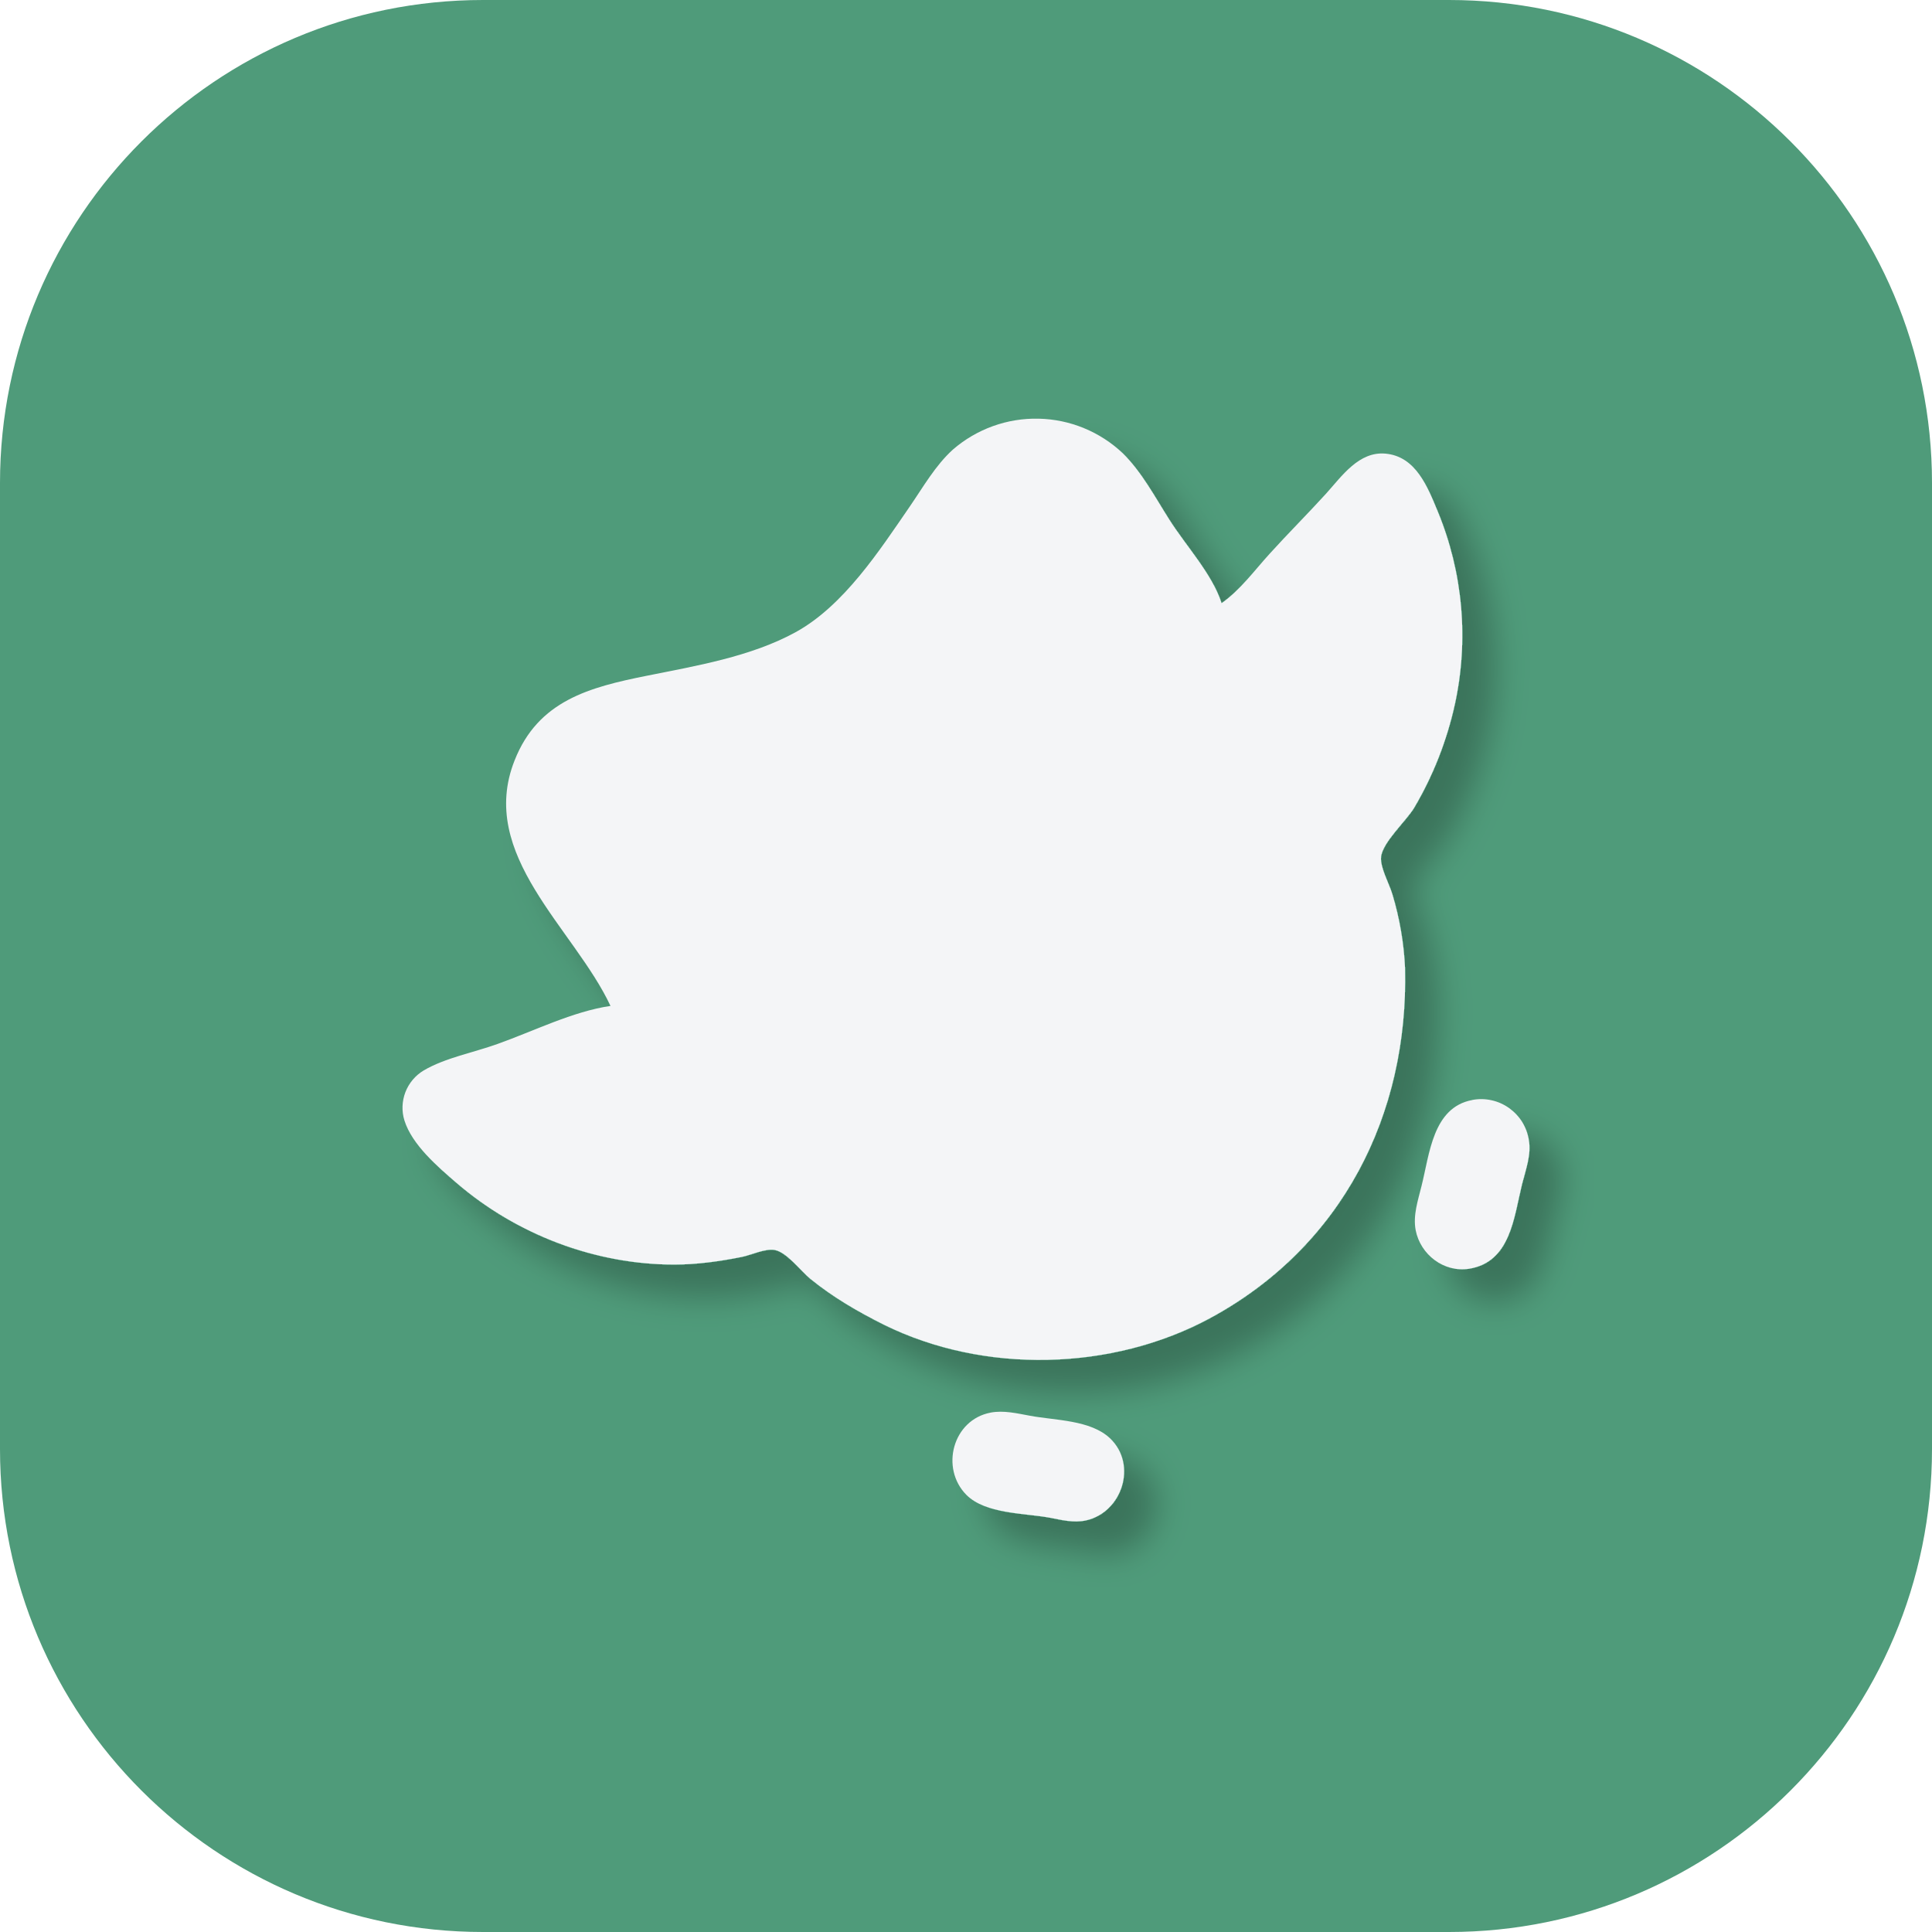
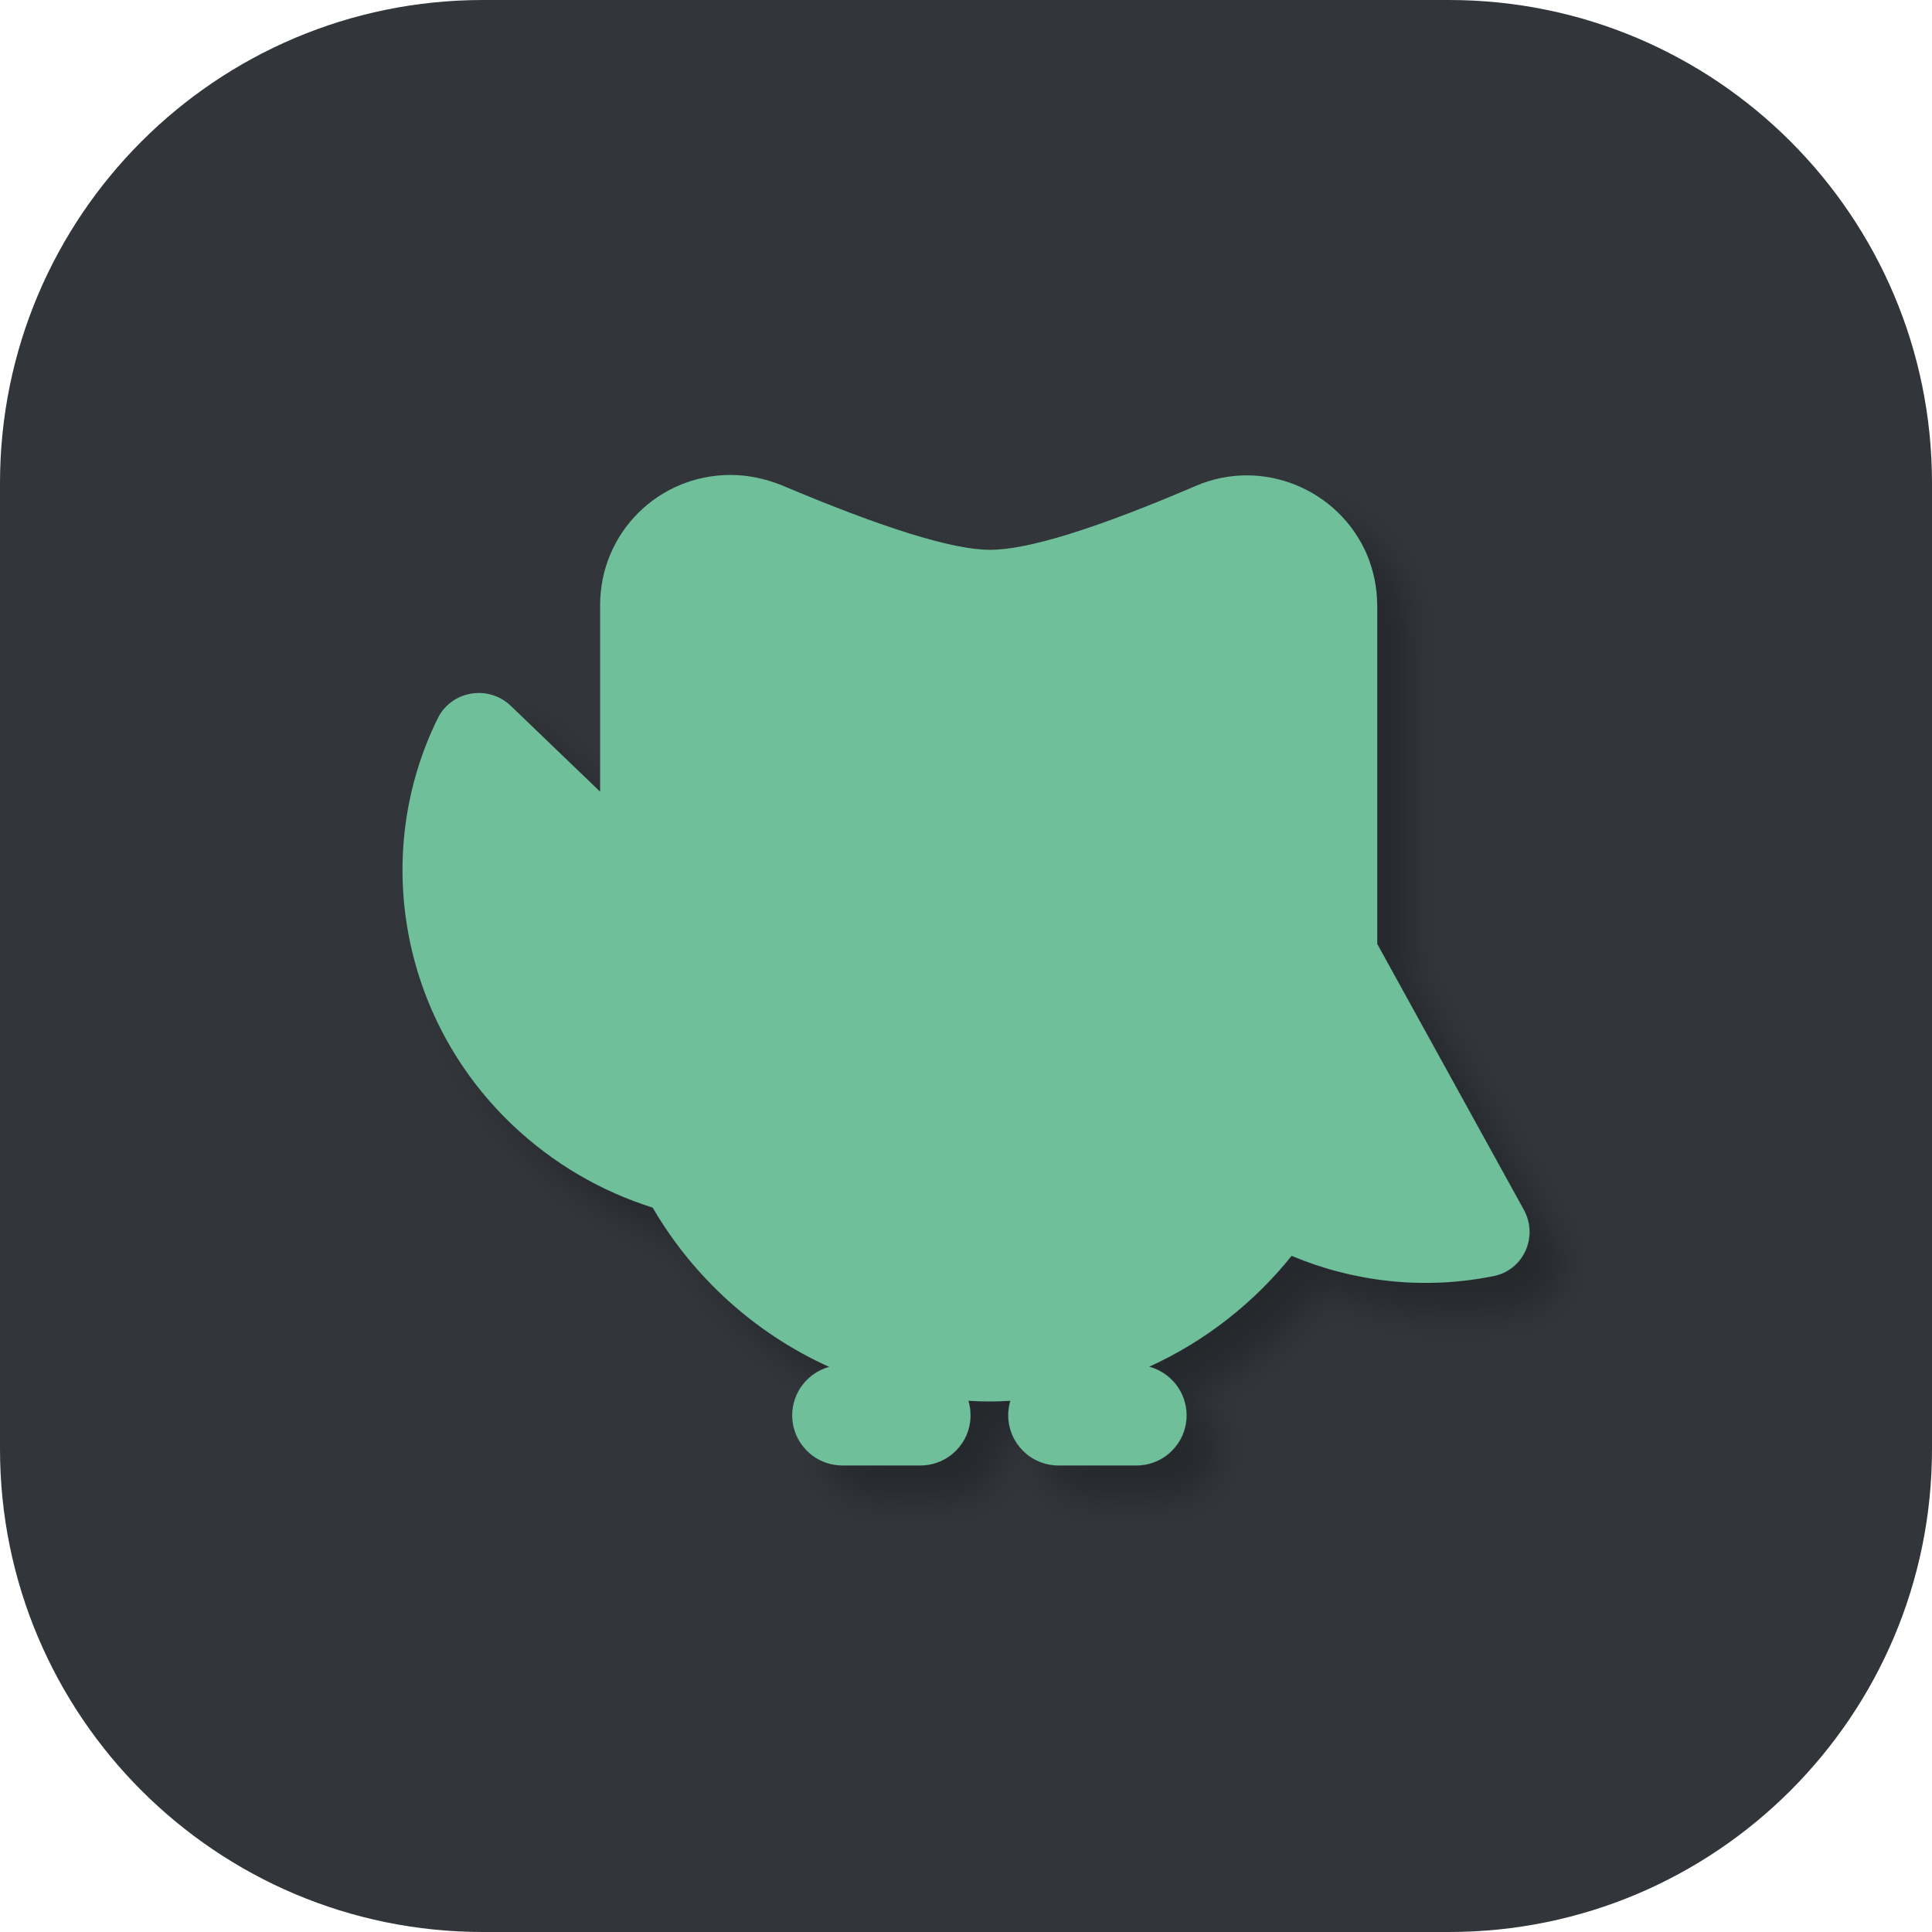
<svg xmlns="http://www.w3.org/2000/svg" width="24" height="24" viewBox="0 0 24 24" fill="none">
-   <rect width="24" height="24" rx="6" fill="#4F9B7A" />
-   <g filter="url(#filter0_d_101_869)">
-     <path d="M7.584 12.496C7.116 12.564 6.624 12.811 6.179 12.969C5.885 13.075 5.534 13.139 5.264 13.297C5.16 13.359 5.08 13.454 5.036 13.567C4.993 13.68 4.988 13.804 5.024 13.919C5.119 14.222 5.438 14.494 5.67 14.694C6.416 15.336 7.392 15.709 8.377 15.709C8.655 15.709 8.94 15.669 9.211 15.615C9.328 15.592 9.502 15.508 9.62 15.527C9.773 15.552 9.948 15.791 10.067 15.887C10.35 16.117 10.658 16.295 10.982 16.457C12.226 17.071 13.816 17.032 15.033 16.374C16.67 15.488 17.498 13.849 17.454 12.028C17.44 11.718 17.387 11.41 17.298 11.113C17.26 10.981 17.143 10.778 17.156 10.645C17.175 10.462 17.469 10.198 17.567 10.035C17.802 9.637 17.972 9.205 18.072 8.753C18.248 7.951 18.174 7.114 17.861 6.355C17.734 6.048 17.589 5.669 17.21 5.635C16.881 5.606 16.67 5.913 16.474 6.131C16.243 6.385 15.999 6.628 15.769 6.882C15.583 7.087 15.403 7.333 15.175 7.493C15.06 7.131 14.729 6.777 14.526 6.455C14.35 6.178 14.183 5.862 13.948 5.631C13.665 5.363 13.292 5.209 12.902 5.201C12.512 5.192 12.133 5.329 11.838 5.584C11.619 5.782 11.467 6.052 11.301 6.293C10.924 6.841 10.482 7.524 9.884 7.853C9.331 8.157 8.645 8.272 8.032 8.395C7.325 8.537 6.686 8.702 6.393 9.445C5.925 10.619 7.135 11.535 7.584 12.496ZM18.288 13.665C17.798 13.757 17.759 14.338 17.659 14.732C17.615 14.912 17.551 15.095 17.586 15.282C17.645 15.586 17.937 15.81 18.249 15.761C18.764 15.678 18.805 15.127 18.907 14.712C18.951 14.538 19.024 14.345 18.992 14.164C18.98 14.084 18.952 14.008 18.91 13.939C18.868 13.871 18.812 13.812 18.747 13.765C18.681 13.718 18.607 13.685 18.529 13.668C18.45 13.65 18.369 13.649 18.29 13.664M12.306 17.548C11.835 17.637 11.676 18.239 12.006 18.571C12.245 18.808 12.723 18.795 13.038 18.853C13.186 18.881 13.336 18.92 13.486 18.888C13.936 18.792 14.134 18.197 13.79 17.868C13.547 17.637 13.107 17.646 12.795 17.587C12.634 17.558 12.469 17.517 12.305 17.548H12.306Z" fill="#F4F5F7" />
+   <rect width="24" height="24" rx="6" fill="#32363B" />
+   <g filter="url(#filter0_d_316_83)">
+     <path d="M9.076 5.9C9.292 5.9 9.499 5.945 9.706 6.026C10.967 6.559 11.831 6.83 12.3 6.83C12.768 6.83 13.614 6.568 14.857 6.035C15.677 5.683 16.631 6.072 16.982 6.893C17.064 7.091 17.108 7.308 17.108 7.525V11.726L18.928 15.026C19.117 15.369 18.919 15.793 18.531 15.856C17.68 16.024 16.817 15.924 16.045 15.6C15.573 16.188 14.967 16.663 14.274 16.978C14.541 17.048 14.74 17.292 14.74 17.582C14.74 17.925 14.461 18.204 14.119 18.204H13.146C12.804 18.204 12.525 17.925 12.525 17.582C12.525 17.519 12.534 17.458 12.551 17.401C12.462 17.406 12.372 17.409 12.282 17.409C12.197 17.408 12.113 17.406 12.03 17.401C12.047 17.458 12.056 17.519 12.056 17.582C12.056 17.925 11.777 18.204 11.435 18.204H10.462C10.12 18.204 9.841 17.925 9.841 17.582C9.841 17.294 10.037 17.052 10.301 16.98C9.38 16.564 8.613 15.868 8.108 15.001C7.469 14.8 6.867 14.453 6.357 13.966C4.973 12.644 4.614 10.6 5.436 8.927C5.604 8.581 6.065 8.499 6.347 8.77L7.455 9.835V7.516C7.455 6.622 8.175 5.9 9.076 5.9Z" fill="#6FBF9A" />
  </g>
  <defs>
-     <filter id="filter0_d_101_869" x="5" y="5.2" width="14.8" height="14.5" filterUnits="userSpaceOnUse" color-interpolation-filters="sRGB">
+     <filter id="filter0_d_316_83" x="5" y="5.9" width="14.8" height="13.104" filterUnits="userSpaceOnUse" color-interpolation-filters="sRGB">
      <feFlood flood-opacity="0" result="BackgroundImageFix" />
      <feColorMatrix in="SourceAlpha" type="matrix" values="0 0 0 0 0 0 0 0 0 0 0 0 0 0 0 0 0 0 127 0" result="hardAlpha" />
      <feOffset dx="0.4" dy="0.4" />
      <feGaussianBlur stdDeviation="0.2" />
      <feComposite in2="hardAlpha" operator="out" />
      <feColorMatrix type="matrix" values="0 0 0 0 0 0 0 0 0 0 0 0 0 0 0 0 0 0 0.25 0" />
-       <feBlend mode="normal" in2="BackgroundImageFix" result="effect1_dropShadow_101_869" />
-       <feBlend mode="normal" in="SourceGraphic" in2="effect1_dropShadow_101_869" result="shape" />
+       <feBlend mode="normal" in2="BackgroundImageFix" result="effect1_dropShadow_316_83" />
+       <feBlend mode="normal" in="SourceGraphic" in2="effect1_dropShadow_316_83" result="shape" />
    </filter>
  </defs>
</svg>
